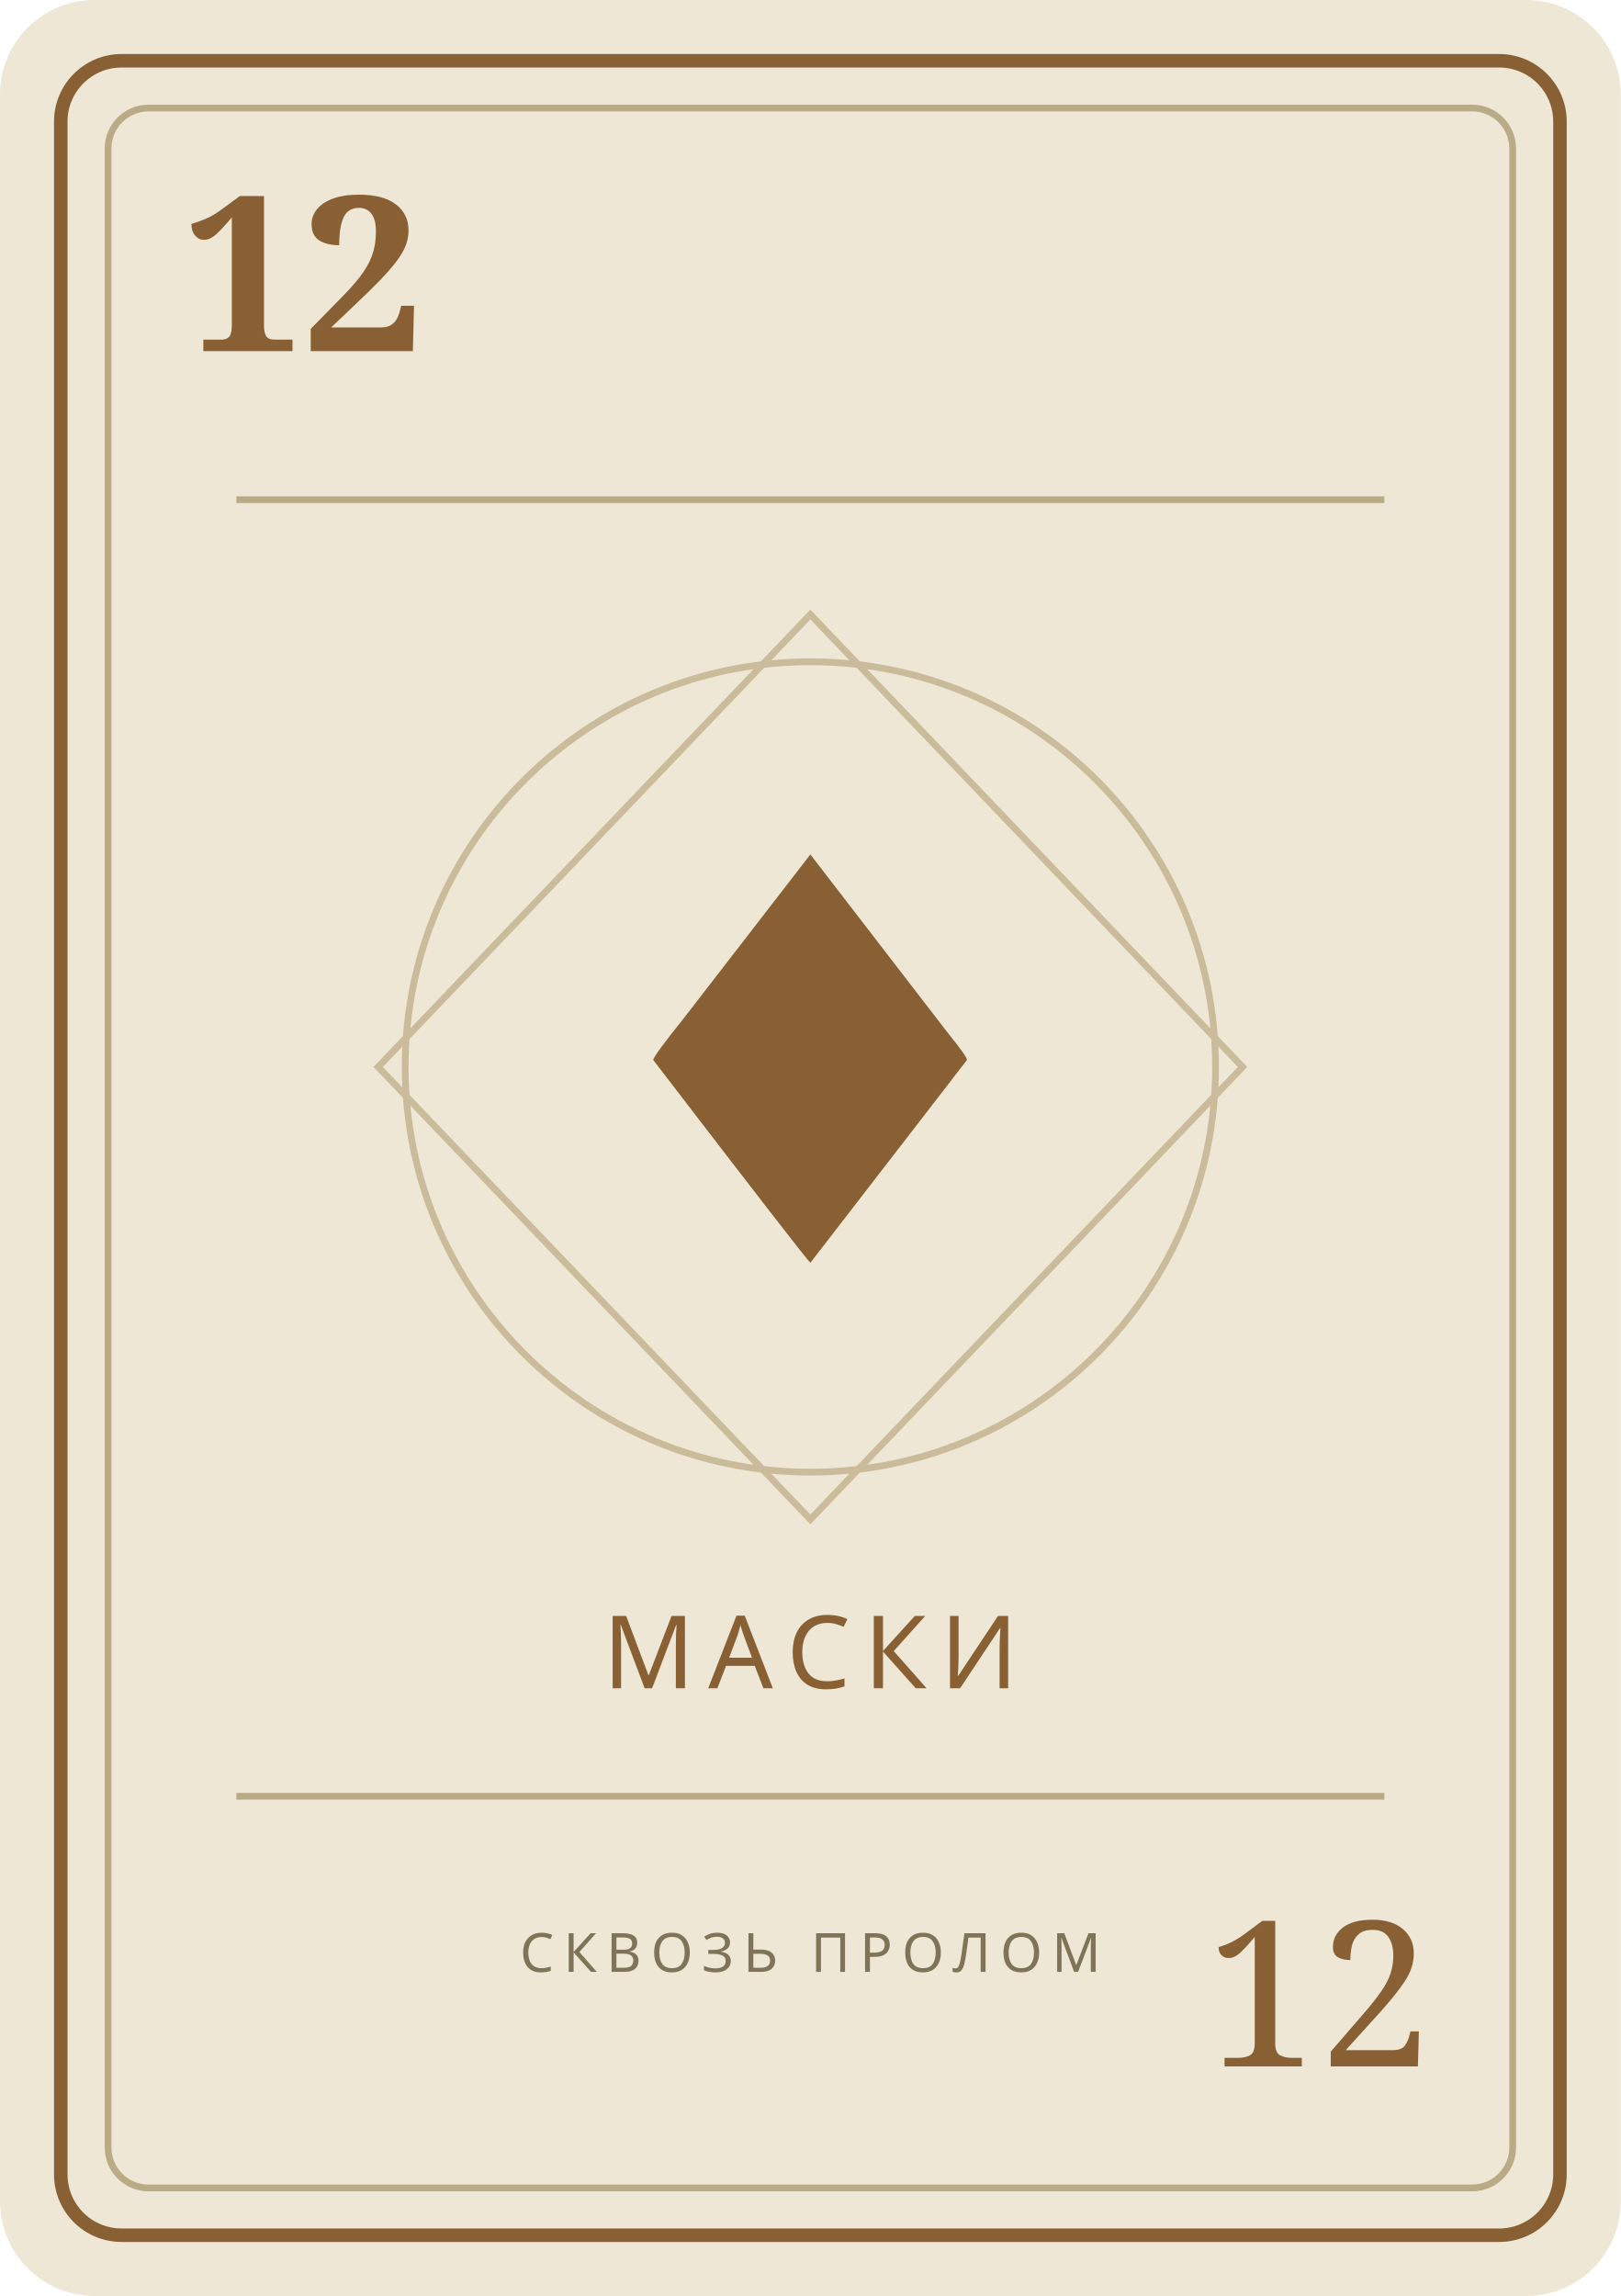
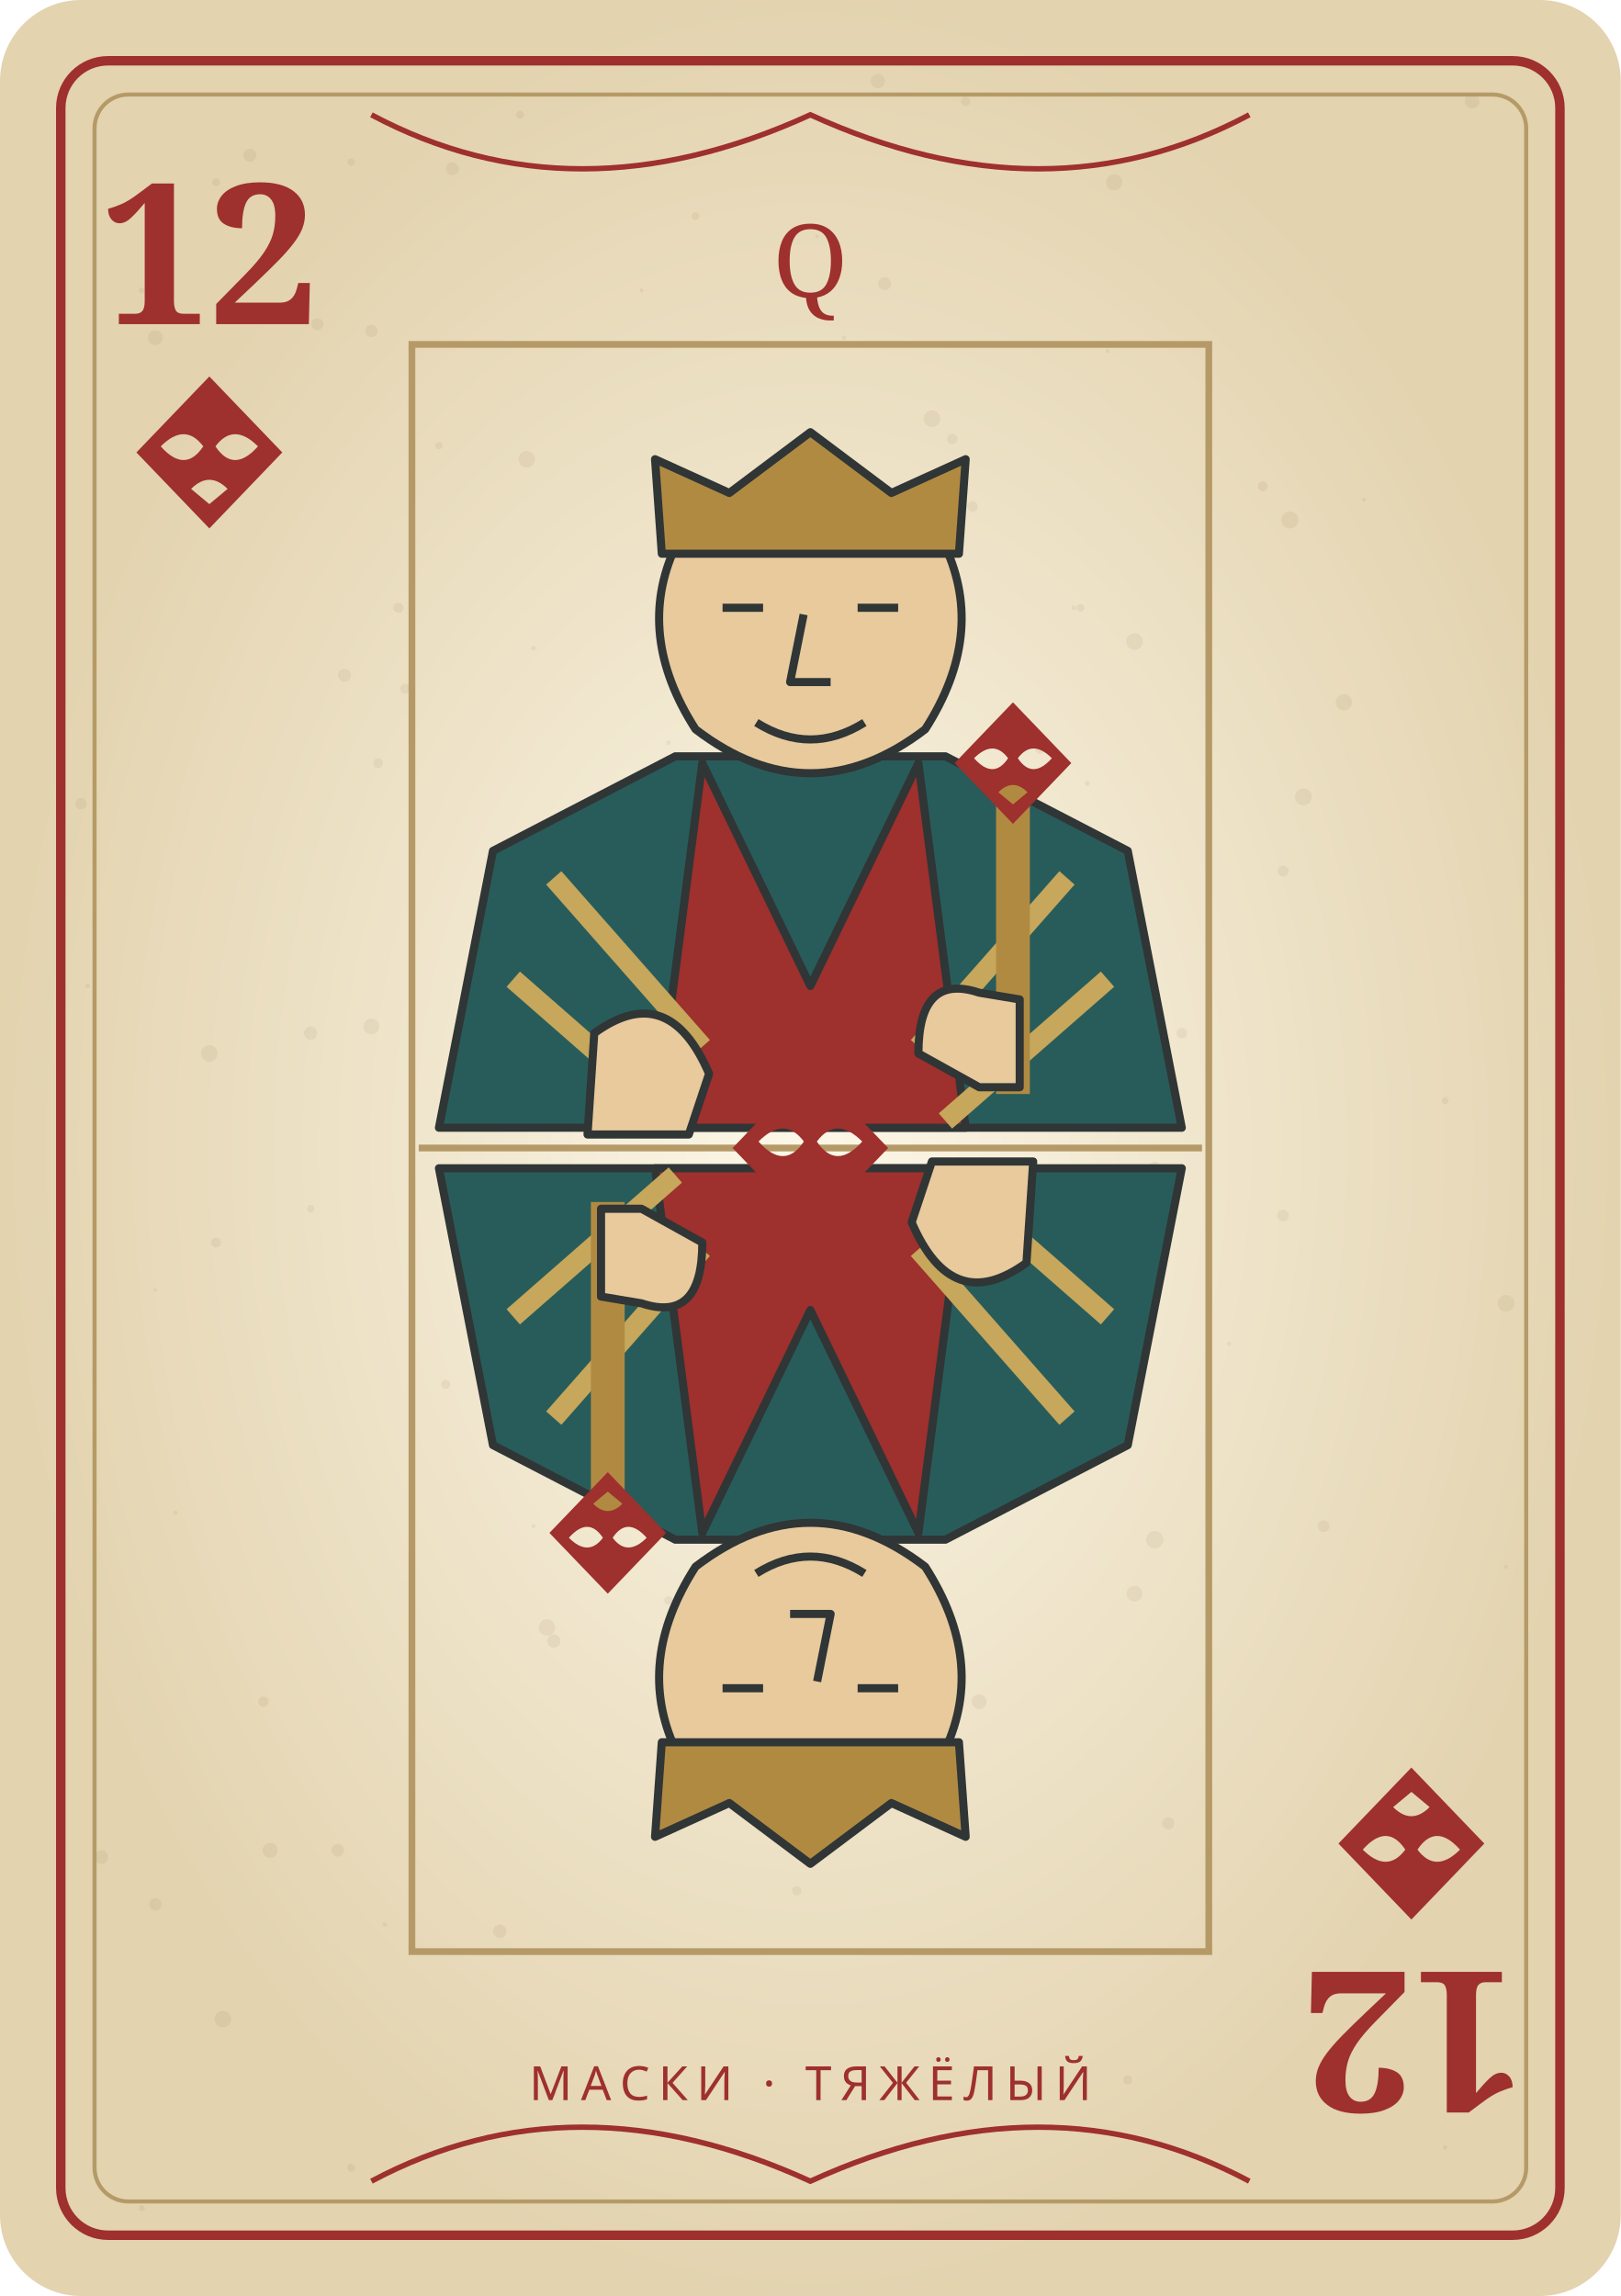
<svg xmlns="http://www.w3.org/2000/svg" width="240" height="340" viewBox="0 0 240 340">
-   <rect width="240" height="340" rx="14" fill="#eee7d5" />
-   <rect x="9" y="9" width="222" height="322" rx="9" fill="none" stroke="#896034" stroke-width="2" />
-   <rect x="16" y="16" width="208" height="308" rx="6" fill="none" stroke="#baab87" />
-   <path d="M35 74H205M35 266H205" stroke="#baab87" />
-   <text x="27" y="52" font-family="Georgia,serif" font-weight="bold" font-size="32" fill="#896034">12</text>
-   <text x="212" y="306" text-anchor="end" font-family="Georgia,serif" font-size="30" fill="#896034">12</text>
-   <circle cx="120" cy="158" r="60" fill="none" stroke="#cabb9a" />
-   <path d="M120 91L184 158L120 225L56 158Z" fill="none" stroke="#cabb9a" />
-   <text x="120" y="187" text-anchor="middle" font-family="Georgia,serif" font-size="83" fill="#896034">♦</text>
-   <text x="120" y="250" text-anchor="middle" font-family="sans-serif" font-size="15" letter-spacing="2" fill="#896034">МАСКИ</text>
-   <text x="120" y="292" text-anchor="middle" font-family="sans-serif" font-size="8" letter-spacing="1.4" fill="#807458">СКВОЗЬ ПРОЛОМ</text>
+   <defs>
+     <radialGradient id="paper">
+       <stop stop-color="#fcf7e8" />
+       <stop offset="1" stop-color="#e3d3af" />
+     </radialGradient>
+   </defs>
+   <rect width="240" height="340" rx="12" fill="url(#paper)" />
+   <circle cx="164" cy="52" r="0.29" fill="#806342" opacity=".09" />
+   <circle cx="111" cy="158" r="0.95" fill="#806342" opacity=".09" />
+   <circle cx="23" cy="191" r="0.26" fill="#806342" opacity=".09" />
+   <circle cx="130" cy="12" r="1.06" fill="#806342" opacity=".09" />
+   <circle cx="32" cy="27" r="0.58" fill="#806342" opacity=".09" />
+   <circle cx="13" cy="146" r="0.34" fill="#806342" opacity=".09" />
+   <circle cx="77" cy="17" r="0.60" fill="#806342" opacity=".09" />
+   <circle cx="39" cy="252" r="0.77" fill="#806342" opacity=".09" />
+   <circle cx="167" cy="308" r="0.68" fill="#806342" opacity=".09" />
+   <circle cx="40" cy="274" r="1.11" fill="#806342" opacity=".09" />
+   <circle cx="76" cy="199" r="0.41" fill="#806342" opacity=".09" />
+   <circle cx="118" cy="280" r="0.69" fill="#806342" opacity=".09" />
+   <circle cx="166" cy="155" r="0.94" fill="#806342" opacity=".09" />
+   <circle cx="46" cy="179" r="0.55" fill="#806342" opacity=".09" />
+   <circle cx="99" cy="110" r="0.35" fill="#806342" opacity=".09" />
+   <circle cx="165" cy="27" r="1.20" fill="#806342" opacity=".09" />
+   <circle cx="144" cy="75" r="0.78" fill="#806342" opacity=".09" />
+   <circle cx="79" cy="226" r="0.28" fill="#806342" opacity=".09" />
+   <circle cx="107" cy="119" r="0.87" fill="#806342" opacity=".09" />
+   <circle cx="81" cy="131" r="0.58" fill="#806342" opacity=".09" />
+   <circle cx="37" cy="23" r="0.96" fill="#806342" opacity=".09" />
+   <circle cx="88" cy="131" r="1.28" fill="#806342" opacity=".09" />
+   <circle cx="116" cy="71" r="0.30" fill="#806342" opacity=".09" />
+   <circle cx="187" cy="72" r="0.73" fill="#806342" opacity=".09" />
+   <circle cx="55" cy="49" r="0.91" fill="#806342" opacity=".09" />
+   <circle cx="32" cy="184" r="0.74" fill="#806342" opacity=".09" />
+   <circle cx="190" cy="129" r="0.81" fill="#806342" opacity=".09" />
+   <circle cx="199" cy="104" r="1.21" fill="#806342" opacity=".09" />
+   <circle cx="23" cy="50" r="1.10" fill="#806342" opacity=".09" />
+   <circle cx="47" cy="48" r="0.89" fill="#806342" opacity=".09" />
+   <circle cx="82" cy="243" r="0.99" fill="#806342" opacity=".09" />
+   <circle cx="139" cy="157" r="0.64" fill="#806342" opacity=".09" />
+   <circle cx="145" cy="152" r="1.06" fill="#806342" opacity=".09" />
+   <circle cx="141" cy="65" r="0.77" fill="#806342" opacity=".09" />
+   <circle cx="33" cy="299" r="1.23" fill="#806342" opacity=".09" />
+   <circle cx="196" cy="226" r="0.87" fill="#806342" opacity=".09" />
+   <circle cx="23" cy="35" r="0.64" fill="#806342" opacity=".09" />
+   <circle cx="90" cy="146" r="0.47" fill="#806342" opacity=".09" />
+   <circle cx="125" cy="50" r="0.31" fill="#806342" opacity=".09" />
+   <circle cx="74" cy="286" r="1.00" fill="#806342" opacity=".09" />
+   <circle cx="79" cy="96" r="0.35" fill="#806342" opacity=".09" />
+   <circle cx="66" cy="205" r="0.67" fill="#806342" opacity=".09" />
+   <circle cx="31" cy="156" r="1.24" fill="#806342" opacity=".09" />
+   <circle cx="34" cy="70" r="1.04" fill="#806342" opacity=".09" />
+   <circle cx="218" cy="15" r="1.08" fill="#806342" opacity=".09" />
+   <circle cx="112" cy="192" r="0.48" fill="#806342" opacity=".09" />
+   <circle cx="193" cy="118" r="1.25" fill="#806342" opacity=".09" />
+   <circle cx="46" cy="153" r="0.99" fill="#806342" opacity=".09" />
+   <circle cx="21" cy="43" r="0.42" fill="#806342" opacity=".09" />
+   <circle cx="175" cy="153" r="0.77" fill="#806342" opacity=".09" />
+   <circle cx="202" cy="74" r="0.29" fill="#806342" opacity=".09" />
+   <circle cx="107" cy="213" r="0.26" fill="#806342" opacity=".09" />
+   <circle cx="140" cy="203" r="0.71" fill="#806342" opacity=".09" />
+   <circle cx="168" cy="236" r="1.17" fill="#806342" opacity=".09" />
+   <circle cx="168" cy="95" r="1.23" fill="#806342" opacity=".09" />
+   <circle cx="95" cy="43" r="0.28" fill="#806342" opacity=".09" />
+   <circle cx="171" cy="173" r="0.98" fill="#806342" opacity=".09" />
+   <circle cx="52" cy="321" r="0.58" fill="#806342" opacity=".09" />
+   <circle cx="15" cy="275" r="1.02" fill="#806342" opacity=".09" />
+   <circle cx="78" cy="68" r="1.22" fill="#806342" opacity=".09" />
+   <circle cx="81" cy="241" r="1.22" fill="#806342" opacity=".09" />
+   <circle cx="65" cy="66" r="0.54" fill="#806342" opacity=".09" />
+   <circle cx="145" cy="252" r="1.10" fill="#806342" opacity=".09" />
+   <circle cx="43" cy="46" r="0.52" fill="#806342" opacity=".09" />
+   <circle cx="79" cy="132" r="1.12" fill="#806342" opacity=".09" />
+   <circle cx="138" cy="62" r="1.23" fill="#806342" opacity=".09" />
+   <circle cx="99" cy="237" r="0.63" fill="#806342" opacity=".09" />
+   <circle cx="59" cy="90" r="0.76" fill="#806342" opacity=".09" />
+   <circle cx="223" cy="232" r="0.31" fill="#806342" opacity=".09" />
+   <circle cx="56" cy="113" r="0.73" fill="#806342" opacity=".09" />
+   <circle cx="214" cy="318" r="0.33" fill="#806342" opacity=".09" />
+   <circle cx="12" cy="119" r="0.84" fill="#806342" opacity=".09" />
+   <circle cx="51" cy="100" r="0.95" fill="#806342" opacity=".09" />
+   <circle cx="161" cy="116" r="0.37" fill="#806342" opacity=".09" />
+   <circle cx="182" cy="199" r="0.30" fill="#806342" opacity=".09" />
+   <circle cx="26" cy="224" r="0.32" fill="#806342" opacity=".09" />
+   <circle cx="23" cy="282" r="0.92" fill="#806342" opacity=".09" />
+   <circle cx="60" cy="102" r="0.74" fill="#806342" opacity=".09" />
+   <circle cx="52" cy="24" r="0.53" fill="#806342" opacity=".09" />
+   <circle cx="154" cy="111" r="0.65" fill="#806342" opacity=".09" />
+   <circle cx="55" cy="152" r="1.17" fill="#806342" opacity=".09" />
+   <circle cx="116" cy="222" r="1.11" fill="#806342" opacity=".09" />
+   <circle cx="173" cy="270" r="0.91" fill="#806342" opacity=".09" />
+   <circle cx="223" cy="193" r="1.24" fill="#806342" opacity=".09" />
+   <circle cx="50" cy="274" r="0.94" fill="#806342" opacity=".09" />
+   <circle cx="171" cy="228" r="1.29" fill="#806342" opacity=".09" />
+   <circle cx="21" cy="327" r="0.45" fill="#806342" opacity=".09" />
+   <circle cx="190" cy="180" r="0.85" fill="#806342" opacity=".09" />
+   <circle cx="159" cy="90" r="0.35" fill="#806342" opacity=".09" />
+   <circle cx="160" cy="90" r="0.57" fill="#806342" opacity=".09" />
+   <circle cx="143" cy="15" r="0.68" fill="#806342" opacity=".09" />
+   <circle cx="121" cy="35" r="0.27" fill="#806342" opacity=".09" />
+   <circle cx="67" cy="25" r="0.96" fill="#806342" opacity=".09" />
+   <circle cx="131" cy="42" r="0.97" fill="#806342" opacity=".09" />
+   <circle cx="88" cy="231" r="0.59" fill="#806342" opacity=".09" />
+   <circle cx="103" cy="32" r="0.58" fill="#806342" opacity=".09" />
+   <circle cx="214" cy="163" r="0.51" fill="#806342" opacity=".09" />
+   <circle cx="57" cy="285" r="0.34" fill="#806342" opacity=".09" />
+   <circle cx="82" cy="310" r="0.41" fill="#806342" opacity=".09" />
+   <circle cx="191" cy="77" r="1.26" fill="#806342" opacity=".09" />
+   <rect x="9" y="9" width="222" height="322" rx="7" fill="none" stroke="#9e302d" stroke-width="1.4" />
+   <rect x="14" y="14" width="212" height="312" rx="5" fill="none" stroke="#b59a68" stroke-width=".6" />
+   <path d="M55 17Q85 33 120 17Q155 33 185 17M55 323Q85 307 120 323Q155 307 185 323" fill="none" stroke="#9e302d" stroke-width=".8" />
+   <text x="31" y="48" text-anchor="middle" font-family="Georgia,serif" font-weight="bold" font-size="29" fill="#9e302d">12</text>
+   <g transform="translate(31 67) rotate(0) scale(0.45)">
+     <path d="M0-25L24 0L0 25L-24 0ZM-16-2Q-8-10-2-2Q-8 7-16-2ZM16-2Q8-10 2-2Q8 7 16-2ZM-6 12Q0 6 6 12L0 17Z" fill="#9e302d" fill-rule="evenodd" />
+   </g>
+   <g transform="rotate(180 120 170)">
+     <text x="31" y="48" text-anchor="middle" font-family="Georgia,serif" font-weight="bold" font-size="29" fill="#9e302d">12</text>
+     <g transform="translate(31 67) rotate(0) scale(0.45)">
+       <path d="M0-25L24 0L0 25L-24 0ZM-16-2Q-8-10-2-2Q-8 7-16-2ZM16-2Q8-10 2-2Q8 7 16-2ZM-6 12Q0 6 6 12L0 17Z" fill="#9e302d" fill-rule="evenodd" />
+     </g>
+   </g>
+   <rect x="61" y="51" width="118" height="238" fill="none" stroke="#b59a68" />
+   <g stroke="#303536" stroke-width="1.2" stroke-linejoin="round">
+     <path d="M65 167L73 126L100 112H140L167 126L175 167Z" fill="#285c5a" />
+     <path d="M104 113L120 146L136 113L143 167H97Z" fill="#9e302d" />
+     <path d="M82 130L104 155M158 130L136 155M76 145L100 166M164 145L140 166" stroke="#c6a75b" stroke-width="3" />
+     <path d="M100 81Q94 94 103 108Q120 121 137 108Q146 94 140 81Z" fill="#e8ca9c" />
+     <path d="M107 90H113M127 90H133M119 91L117 101H123M112 107Q120 112 128 107" fill="none" />
+     <path d="M98 82L97 68L108 73L120 64L132 73L143 68L142 82Z" fill="#b18a42" />
+     <path d="M88 153Q99 145 105 159L102 168H87Z" fill="#e8ca9c" />
+     <path d="M150 115V162" stroke="#b18a42" stroke-width="5" />
+     <path d="M145 147Q136 144 136 156L145 161H151V148Z" fill="#e8ca9c" />
+   </g>
+   <g transform="translate(150 113) rotate(0) scale(0.36)">
+     <path d="M0-25L24 0L0 25L-24 0ZM-16-2Q-8-10-2-2Q-8 7-16-2ZM16-2Q8-10 2-2Q8 7 16-2ZM-6 12Q0 6 6 12L0 17Z" fill="#9e302d" fill-rule="evenodd" />
+   </g>
+   <g transform="rotate(180 120 170)">
+     <g stroke="#303536" stroke-width="1.2" stroke-linejoin="round">
+       <path d="M65 167L73 126L100 112H140L167 126L175 167Z" fill="#285c5a" />
+       <path d="M104 113L120 146L136 113L143 167H97Z" fill="#9e302d" />
+       <path d="M82 130L104 155M158 130L136 155M76 145L100 166M164 145L140 166" stroke="#c6a75b" stroke-width="3" />
+       <path d="M100 81Q94 94 103 108Q120 121 137 108Q146 94 140 81Z" fill="#e8ca9c" />
+       <path d="M107 90H113M127 90H133M119 91L117 101H123M112 107Q120 112 128 107" fill="none" />
+       <path d="M98 82L97 68L108 73L120 64L132 73L143 68L142 82Z" fill="#b18a42" />
+       <path d="M88 153Q99 145 105 159L102 168H87Z" fill="#e8ca9c" />
+       <path d="M150 115V162" stroke="#b18a42" stroke-width="5" />
+       <path d="M145 147Q136 144 136 156L145 161H151V148Z" fill="#e8ca9c" />
+     </g>
+     <g transform="translate(150 113) rotate(0) scale(0.36)">
+       <path d="M0-25L24 0L0 25L-24 0ZM-16-2Q-8-10-2-2Q-8 7-16-2ZM16-2Q8-10 2-2Q8 7 16-2ZM-6 12Q0 6 6 12L0 17Z" fill="#9e302d" fill-rule="evenodd" />
+     </g>
+   </g>
+   <path d="M62 170H178" stroke="#b59a68" />
+   <g transform="translate(120 170) rotate(0) scale(0.48)">
+     <path d="M0-25L24 0L0 25L-24 0ZM-16-2Q-8-10-2-2Q-8 7-16-2ZM16-2Q8-10 2-2Q8 7 16-2ZM-6 12Q0 6 6 12L0 17Z" fill="#9e302d" fill-rule="evenodd" />
+   </g>
+   <text x="120" y="44" text-anchor="middle" font-family="Georgia" font-size="15" fill="#9e302d">Q</text>
+   <text x="120" y="311" text-anchor="middle" font-family="sans-serif" font-size="7" letter-spacing="1.3" fill="#9e302d">МАСКИ · ТЯЖЁЛЫЙ</text>
</svg>
